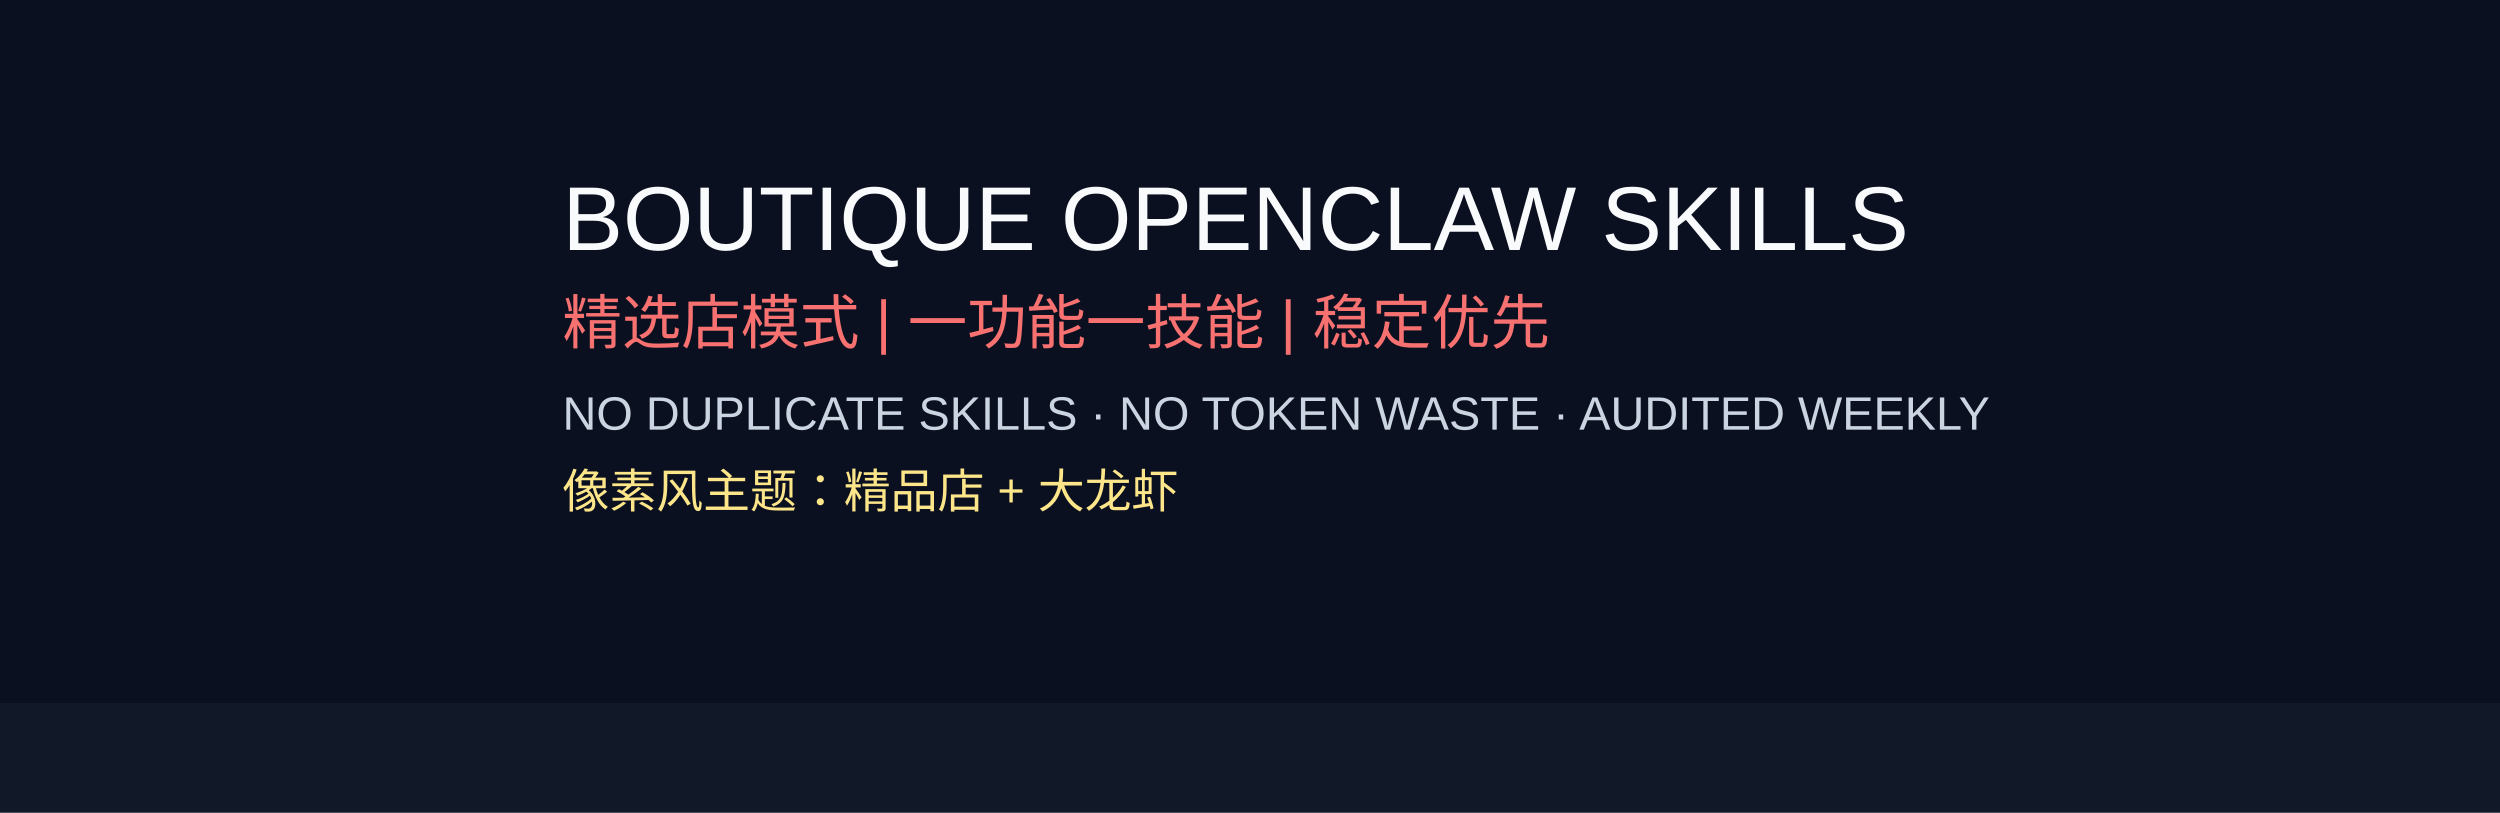
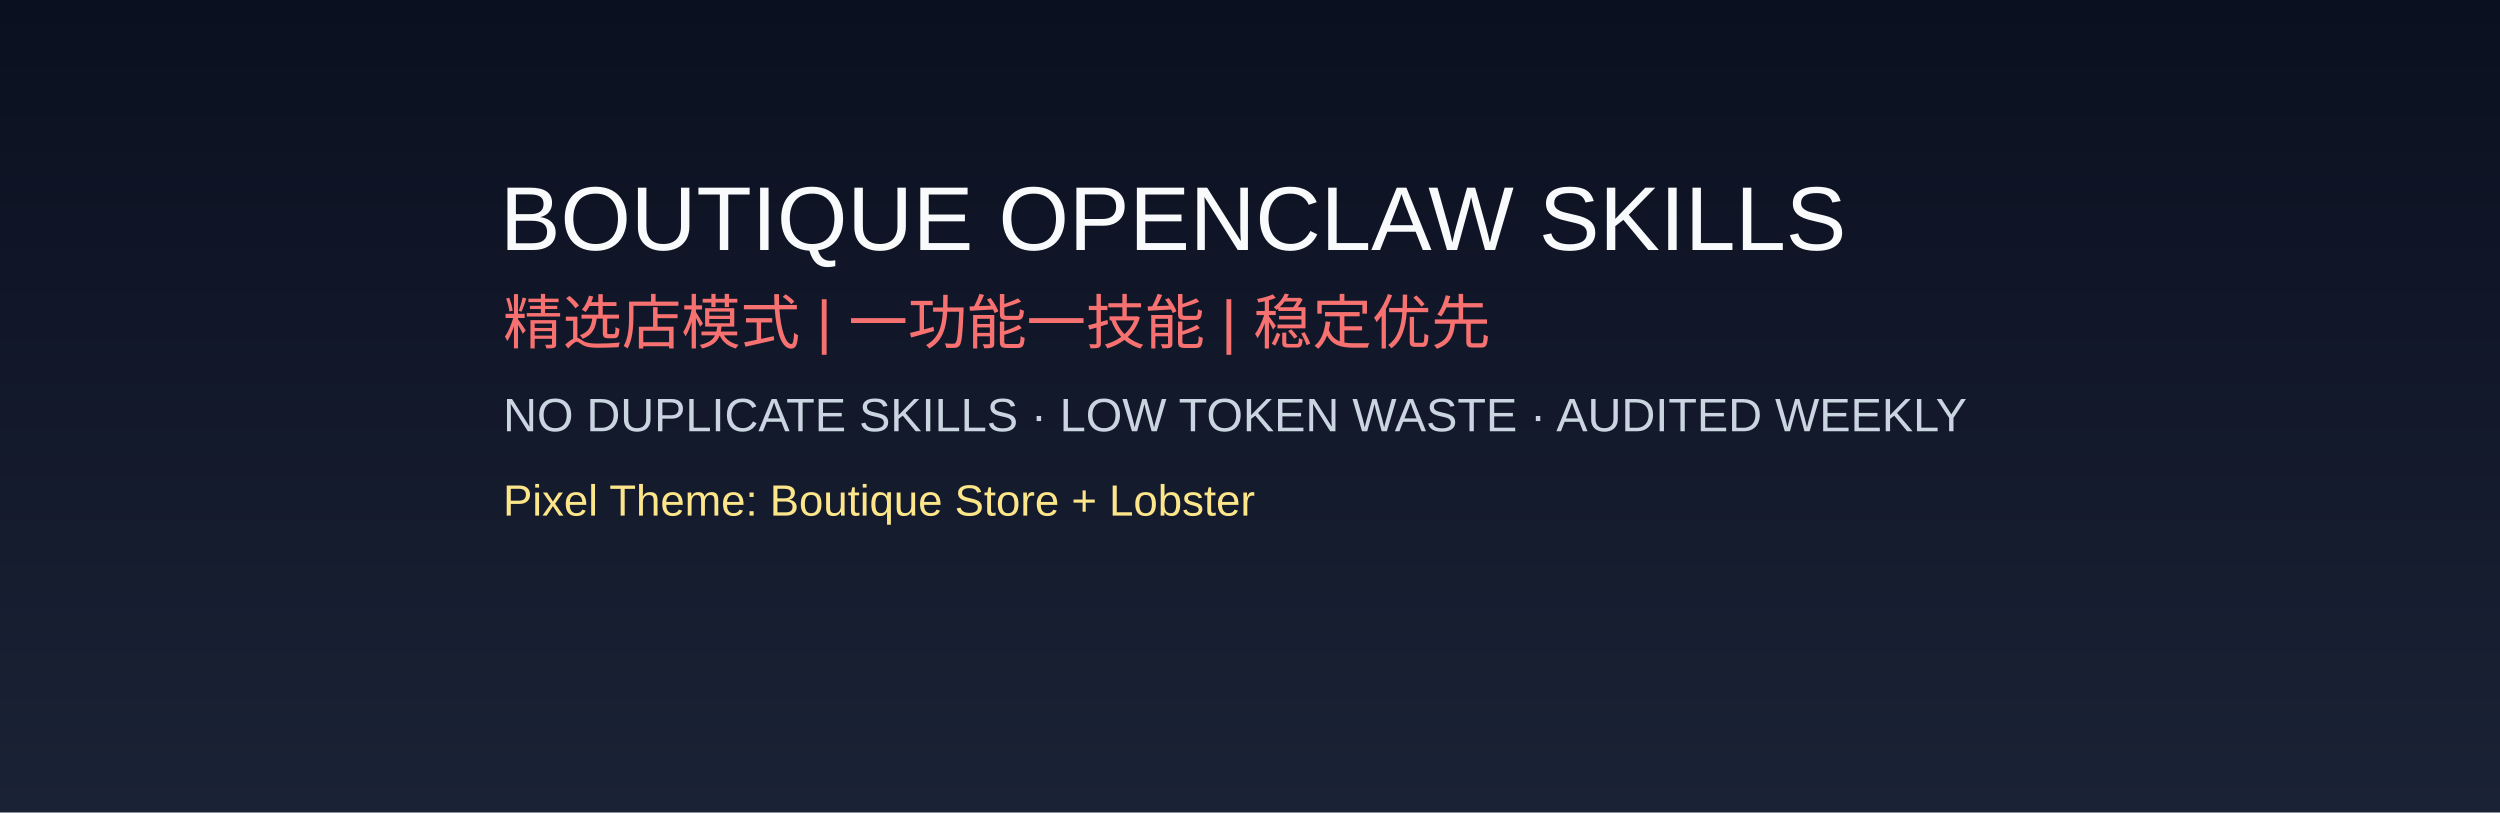
<svg xmlns="http://www.w3.org/2000/svg" width="1600" height="520" viewBox="0 0 1600 520">
-   <rect width="1600" height="520" fill="#0b1020" />
-   <rect x="0" y="450" width="1600" height="70" fill="#111827" />
-   <text x="360" y="160" fill="#f8fafc" font-size="58" font-family="Arial, Helvetica, sans-serif">BOUTIQUE OPENCLAW SKILLS</text>
-   <text x="360" y="220" fill="#f87171" font-size="38" font-family="Arial, Helvetica, sans-serif">精选店模式 | 一功能一技能 | 稳定优先</text>
-   <text x="360" y="275" fill="#cbd5e1" font-size="30" font-family="Arial, Helvetica, sans-serif">NO DUPLICATE SKILLS · NO TOKEN WASTE · AUDITED WEEKLY</text>
-   <text x="360" y="325" fill="#fde68a" font-size="30" font-family="Arial, Helvetica, sans-serif">像素风主题：精品店 + 大龙虾</text>
+   <defs>
+     <linearGradient id="bg" x1="0" y1="0" x2="0" y2="1">
+       <stop offset="0%" stop-color="#0b1020" />
+       <stop offset="100%" stop-color="#1a2235" />
+     </linearGradient>
+   </defs>
+   <rect width="1600" height="520" fill="url(#bg)" />
+   <text x="320" y="160" fill="#f8fafc" font-size="58" font-family="Arial, Helvetica, sans-serif">BOUTIQUE OPENCLAW SKILLS</text>
+   <text x="322" y="220" fill="#f87171" font-size="38" font-family="Arial, Helvetica, sans-serif">精选店模式 | 一功能一技能 | 稳定优先</text>
+   <text x="322" y="276" fill="#cbd5e1" font-size="30" font-family="Arial, Helvetica, sans-serif">NO DUPLICATE SKILLS · LOW TOKEN WASTE · AUDITED WEEKLY</text>
+   <text x="322" y="330" fill="#fde68a" font-size="28" font-family="Arial, Helvetica, sans-serif">Pixel Theme: Boutique Store + Lobster</text>
</svg>
